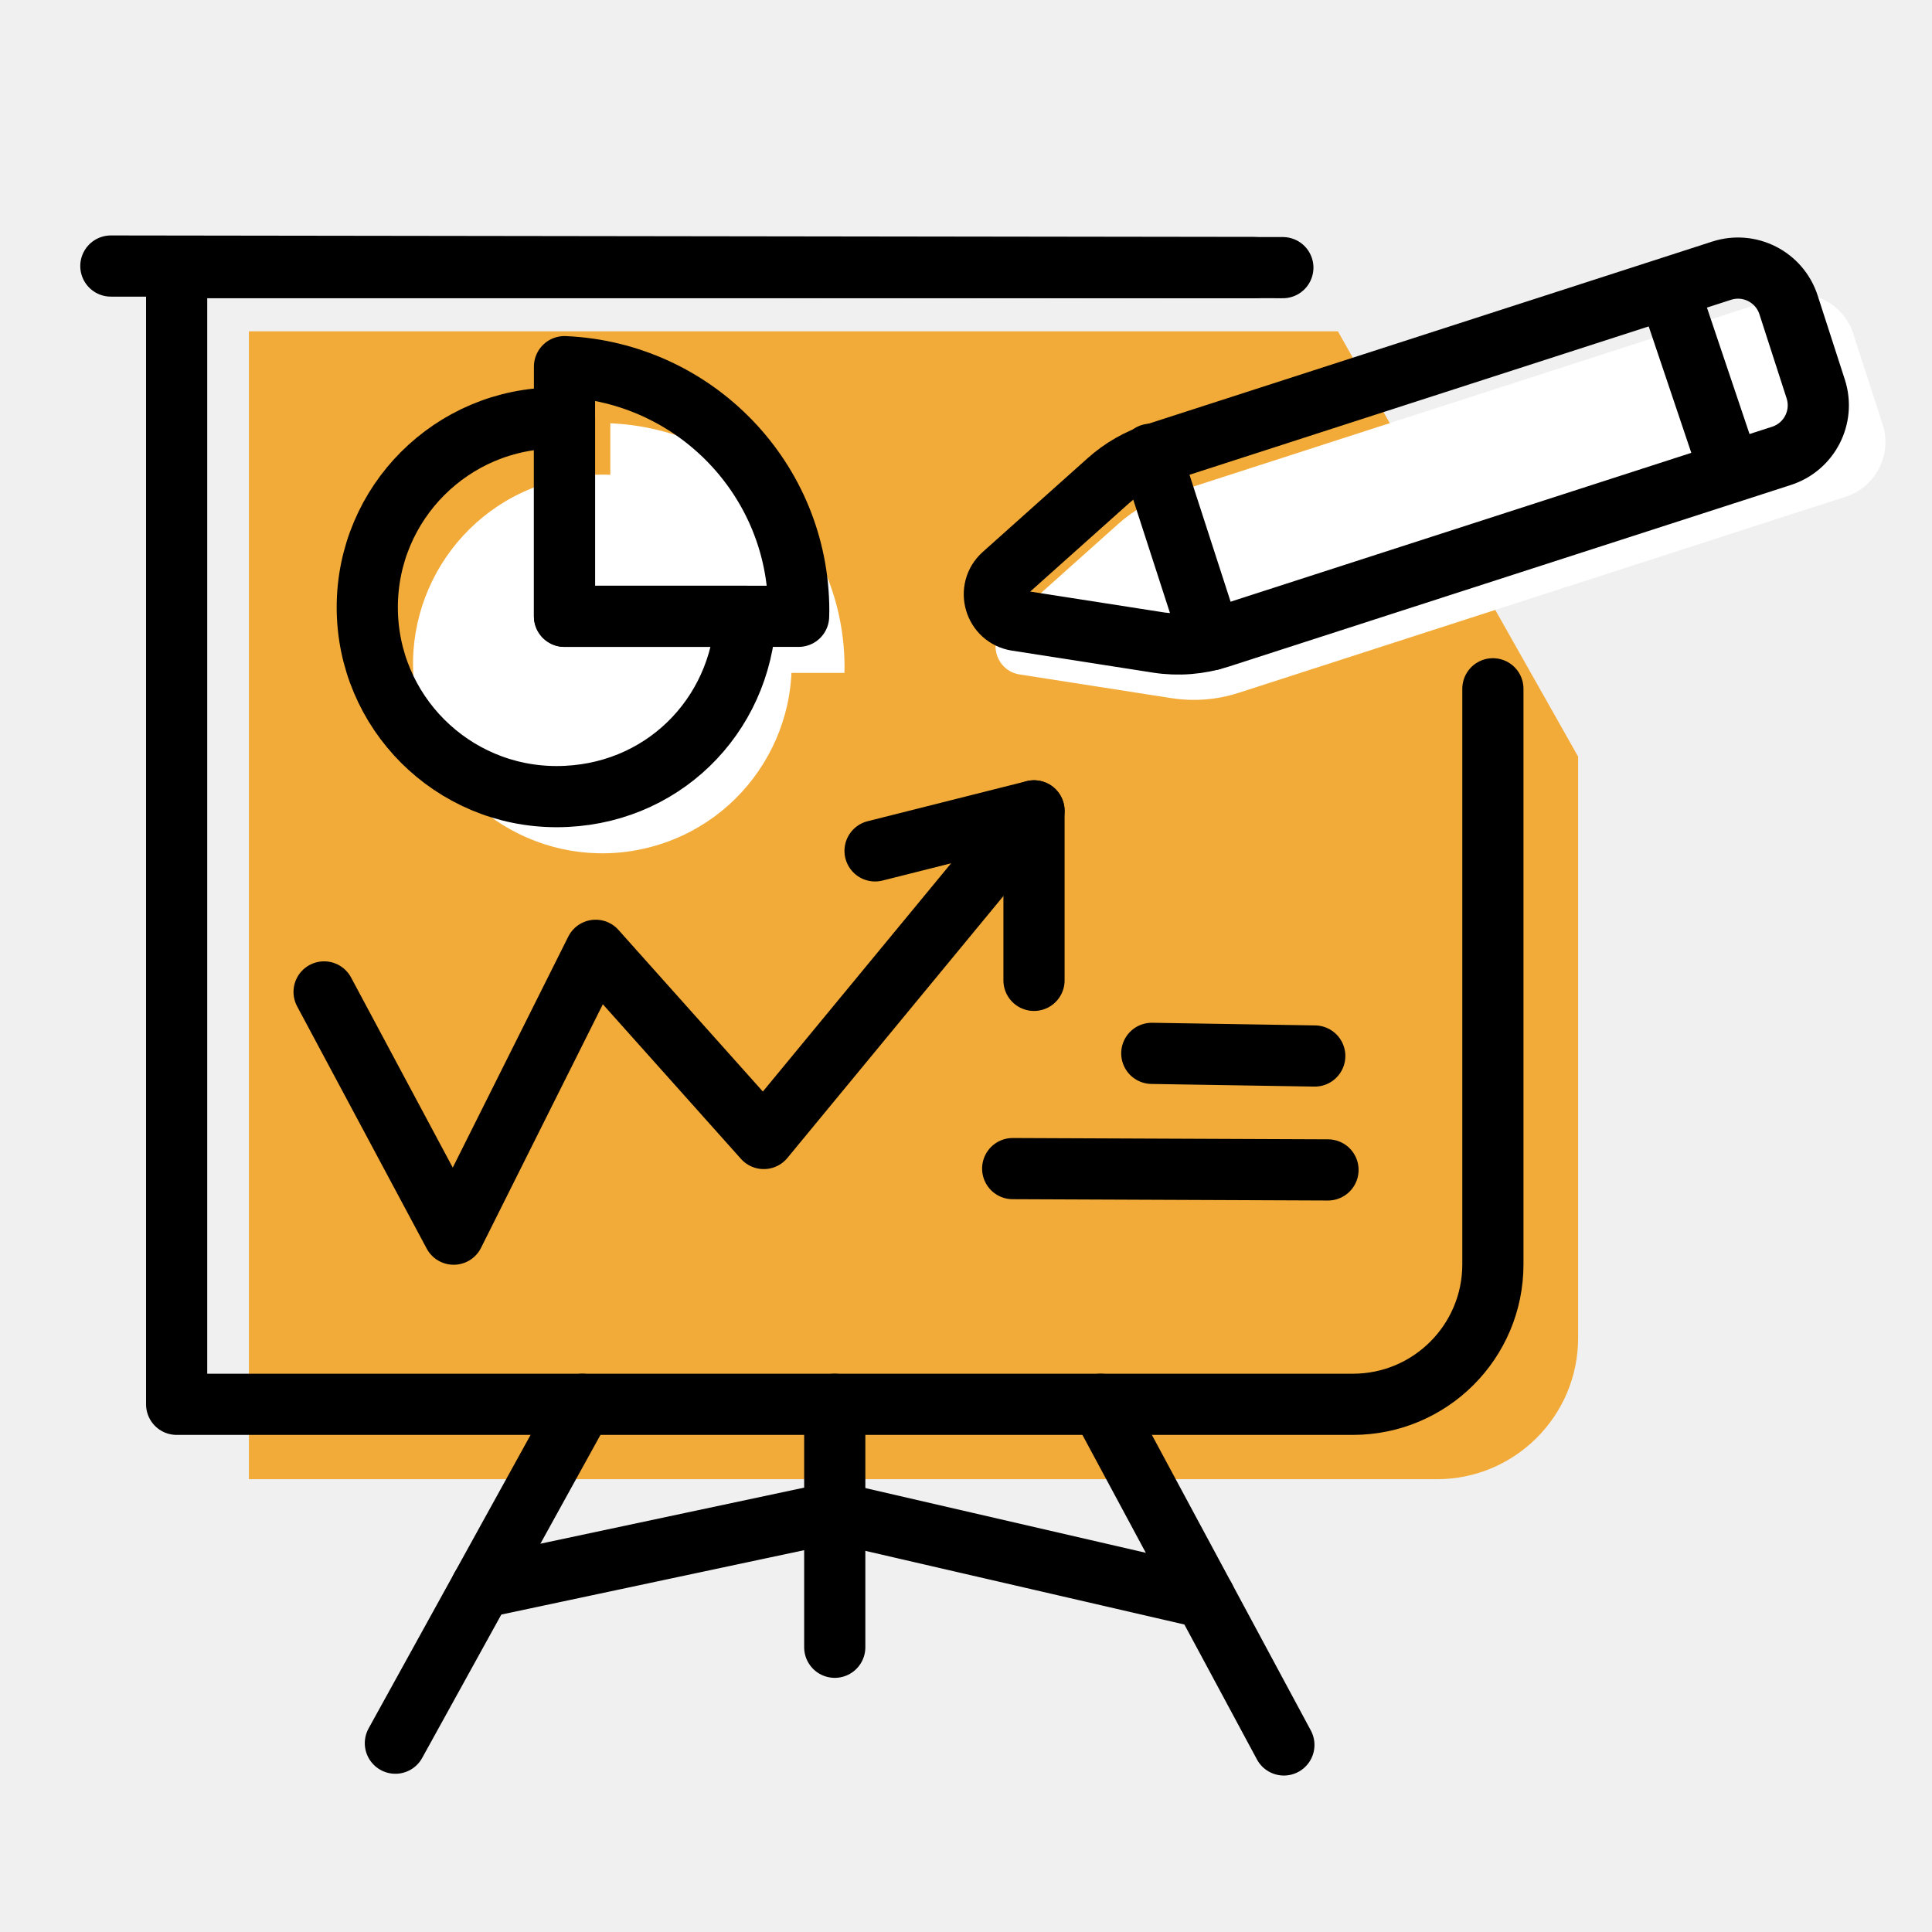
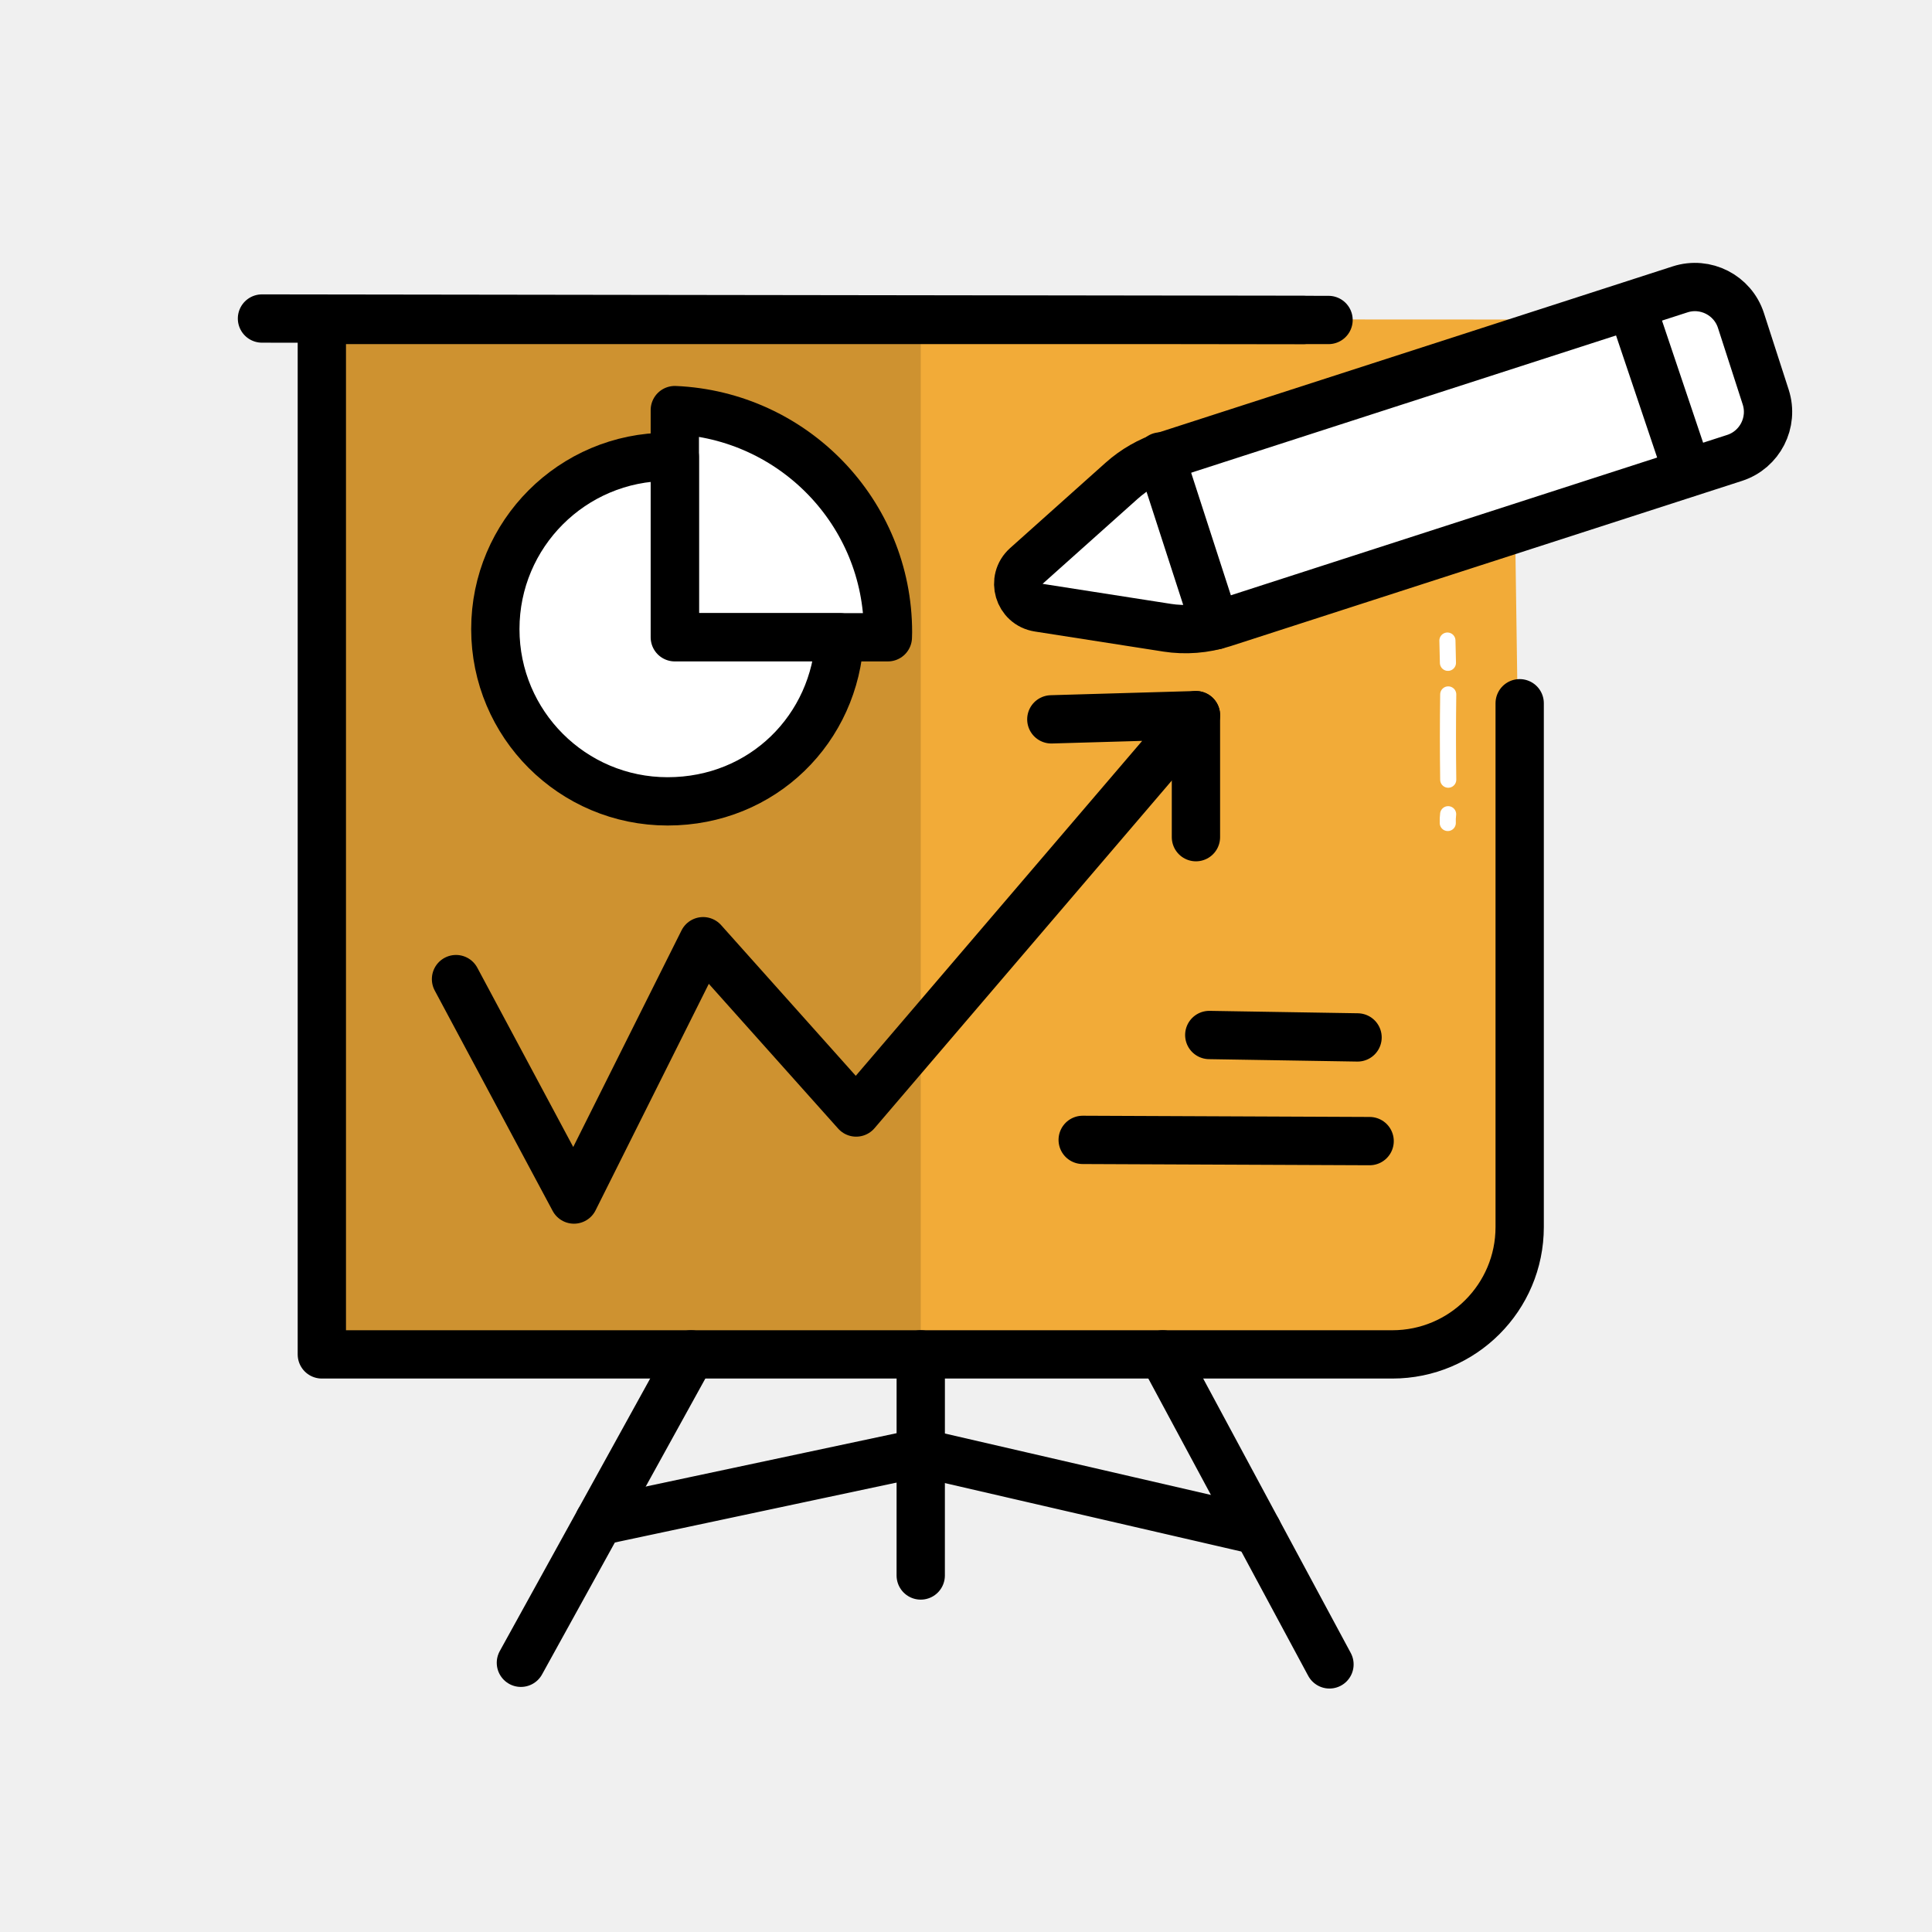
<svg xmlns="http://www.w3.org/2000/svg" viewBox="0 0 600 600">
  <g id="color">
-     <path d="M490.1,234.98v180.51c0,24.24-19.65,43.89-43.89,43.89H77.3V102.9H415.5" style="fill:#f2ab38;" />
-   </g>
-   <g id="white">
-     <circle cx="187.08" cy="206.19" r="58.79" transform="translate(-42.37 48.5) rotate(-13.28)" style="fill:#fff;" />
-     <path d="M189.54,131.45v77.53h72.7c.01-.58,.04-1.16,.04-1.74,0-40.77-32.27-74.02-72.74-75.79Z" style="fill:#fff;" />
-     <path d="M363.88,216.83l-47.22-7.37c-7.37-1.15-10.09-10.35-4.53-15.32l35.16-31.44c4.67-4.18,10.17-7.33,16.13-9.26l189.69-61.29c9.37-3.03,19.41,2.11,22.44,11.48l9.11,28.19c3.03,9.37-2.11,19.41-11.48,22.44l-188.56,60.92c-6.69,2.16-13.79,2.72-20.74,1.64Z" style="fill:#fff;" />
+     <path d="M469.61,99.23l4,281.67c0,21.84-17.71,39.55-39.55,39.55H101.61V99.2H406.39l63.22,.03Z" style="fill:#f2ab38;" />
  </g>
  <g id="Ebene_2">
-     <path d="M463.63,213.91v178.75c0,24-19.46,43.46-43.46,43.46H54.86V83.12H389.76" style="fill:none; stroke:#000; stroke-linecap:round; stroke-linejoin:round; stroke-width:19px;" />
-     <line x1="34.43" y1="82.62" x2="398.4" y2="83.12" style="fill:none; stroke:#000; stroke-linecap:round; stroke-linejoin:round; stroke-width:19px;" />
-     <path d="M175.31,113.87v77.53h72.7c.01-.58,.04-1.16,.04-1.74,0-40.77-32.27-74.02-72.74-75.79Z" style="fill:none; stroke:#000; stroke-linecap:round; stroke-linejoin:round; stroke-width:19px;" />
-     <path d="M175.31,191.4v-61.52c-.82-.03-1.63-.06-2.46-.06-32.47,0-58.79,26.32-58.79,58.79s26.32,58.79,58.79,58.79,57.26-24.83,58.72-56h-56.26Z" style="fill:none; stroke:#000; stroke-linecap:round; stroke-linejoin:round; stroke-width:19px;" />
-     <polyline points="100.65 308.05 140.89 383.28 184.98 295.12 237.2 353.57 321.12 251.82 271.76 264.25" style="fill:none; stroke:#000; stroke-linecap:round; stroke-linejoin:round; stroke-width:19px;" />
-     <line x1="321.12" y1="251.82" x2="321.12" y2="304.46" style="fill:none; stroke:#000; stroke-linecap:round; stroke-linejoin:round; stroke-width:19px;" />
-     <line x1="357.7" y1="327.13" x2="408.31" y2="327.95" style="fill:none; stroke:#000; stroke-linecap:round; stroke-linejoin:round; stroke-width:19px;" />
-     <line x1="314.5" y1="362.92" x2="412.42" y2="363.33" style="fill:none; stroke:#000; stroke-linecap:round; stroke-linejoin:round; stroke-width:19px;" />
    <g>
-       <path d="M359.46,199.49l-43.73-6.82c-6.82-1.06-9.34-9.58-4.19-14.18l32.56-29.11c4.33-3.87,9.41-6.79,14.94-8.57l175.64-56.75c8.67-2.8,17.97,1.96,20.77,10.63l8.44,26.11c2.8,8.67-1.96,17.97-10.63,20.77l-174.59,56.41c-6.19,2-12.77,2.52-19.2,1.52Z" style="fill:none; stroke:#000; stroke-linecap:round; stroke-linejoin:round; stroke-width:19px;" />
-       <line x1="357.36" y1="141.08" x2="376.03" y2="198.72" style="fill:none; stroke:#000; stroke-linecap:round; stroke-linejoin:round; stroke-width:19px;" />
-       <line x1="518.18" y1="89.89" x2="537.29" y2="146.62" style="fill:none; stroke:#000; stroke-linecap:round; stroke-linejoin:round; stroke-width:19px;" />
+       <rect x="101.61" y="99.37" width="184.34" height="321.07" style="opacity:.15;" />
+       <path d="M471.95,218.4v162.67c0,21.84-17.71,39.55-39.55,39.55H99.95V99.37H404.73" style="fill:none; stroke:#000; stroke-linecap:round; stroke-linejoin:round; stroke-width:15px;" />
+       <line x1="81.36" y1="98.92" x2="412.59" y2="99.37" style="fill:none; stroke:#000; stroke-linecap:round; stroke-linejoin:round; stroke-width:15px;" />
+       <path d="M209.57,127.36v70.55h66.16c.01-.53,.04-1.05,.04-1.58,0-37.11-29.37-67.36-66.2-68.97Z" style="fill:#fff; stroke:#000; stroke-linecap:round; stroke-linejoin:round; stroke-width:15px;" />
+       <path d="M209.57,197.91v-55.98c-.74-.03-1.49-.06-2.24-.06-29.55,0-53.5,23.95-53.5,53.5s23.95,53.5,53.5,53.5,52.11-22.59,53.44-50.96h-51.2Z" style="fill:#fff; stroke:#000; stroke-linecap:round; stroke-linejoin:round; stroke-width:15px;" />
+       <polyline points="141.62 304.07 178.25 372.53 218.36 292.3 265.89 345.5 371.41 222.1 326.5 223.4" style="fill:none; stroke:#000; stroke-linecap:round; stroke-linejoin:round; stroke-width:15px;" />
+       <line x1="371.41" y1="222.1" x2="371.41" y2="259.99" style="fill:none; stroke:#000; stroke-linecap:round; stroke-linejoin:round; stroke-width:15px;" />
+       <line x1="375.55" y1="321.43" x2="421.6" y2="322.18" style="fill:none; stroke:#000; stroke-linecap:round; stroke-linejoin:round; stroke-width:15px;" />
+       <line x1="336.24" y1="354" x2="425.35" y2="354.38" style="fill:none; stroke:#000; stroke-linecap:round; stroke-linejoin:round; stroke-width:15px;" />
+       <g>
+         <path d="M362.31,194.92l-39.79-6.21c-6.21-.97-8.5-8.72-3.82-12.91l29.63-26.49c3.94-3.52,8.57-6.18,13.59-7.8l159.84-51.64c7.89-2.55,16.36,1.78,18.91,9.67l7.68,23.76c2.55,7.89-1.78,16.36-9.67,18.91l-158.89,51.34c-5.64,1.82-11.62,2.29-17.47,1.38Z" style="fill:#fff; stroke:#000; stroke-linecap:round; stroke-linejoin:round; stroke-width:15px;" />
+         <line x1="360.4" y1="141.76" x2="377.4" y2="194.22" style="fill:#fff; stroke:#000; stroke-linecap:round; stroke-linejoin:round; stroke-width:15px;" />
+         <line x1="506.76" y1="95.18" x2="524.14" y2="146.8" style="fill:#fff; stroke:#000; stroke-linecap:round; stroke-linejoin:round; stroke-width:15px;" />
+         <line x1="161.77" y1="516.39" x2="214.62" y2="420.62" style="fill:#fff; stroke:#000; stroke-linecap:round; stroke-linejoin:round; stroke-width:15px;" />
+       </g>
+       <line x1="412.88" y1="516.89" x2="361.11" y2="420.62" style="fill:none; stroke:#000; stroke-linecap:round; stroke-linejoin:round; stroke-width:15px;" />
+       <line x1="285.94" y1="489.28" x2="285.95" y2="420.62" style="fill:none; stroke:#000; stroke-linecap:round; stroke-linejoin:round; stroke-width:15px;" />
+       <polyline points="186.04 472.41 285.95 451.16 390.51 475.3" style="fill:none; stroke:#000; stroke-linecap:round; stroke-linejoin:round; stroke-width:15px;" />
    </g>
-     <line x1="122.79" y1="541.36" x2="180.87" y2="436.12" style="fill:none; stroke:#000; stroke-linecap:round; stroke-linejoin:round; stroke-width:19px;" />
-     <line x1="398.72" y1="541.91" x2="341.83" y2="436.12" style="fill:none; stroke:#000; stroke-linecap:round; stroke-linejoin:round; stroke-width:19px;" />
-     <line x1="259.24" y1="511.57" x2="259.24" y2="436.12" style="fill:none; stroke:#000; stroke-linecap:round; stroke-linejoin:round; stroke-width:19px;" />
-     <polyline points="149.46 493.03 259.24 469.69 374.15 496.21" style="fill:none; stroke:#000; stroke-linecap:round; stroke-linejoin:round; stroke-width:19px;" />
+   </g>
+   <g id="Ebene_4">
+     <path d="M449.76,215.66c-.12,8.83-.12,17.66,0,26.48" style="fill:none; stroke:#fff; stroke-linecap:round; stroke-linejoin:round; stroke-width:5px;" />
+     <path d="M449.51,198.93l.16,6.92" style="fill:none; stroke:#fff; stroke-linecap:round; stroke-linejoin:round; stroke-width:5px;" />
+     <path d="M449.73,252.86c-.11,.91-.15,1.82-.11,2.73" style="fill:none; stroke:#fff; stroke-linecap:round; stroke-linejoin:round; stroke-width:5px;" />
  </g>
</svg>
